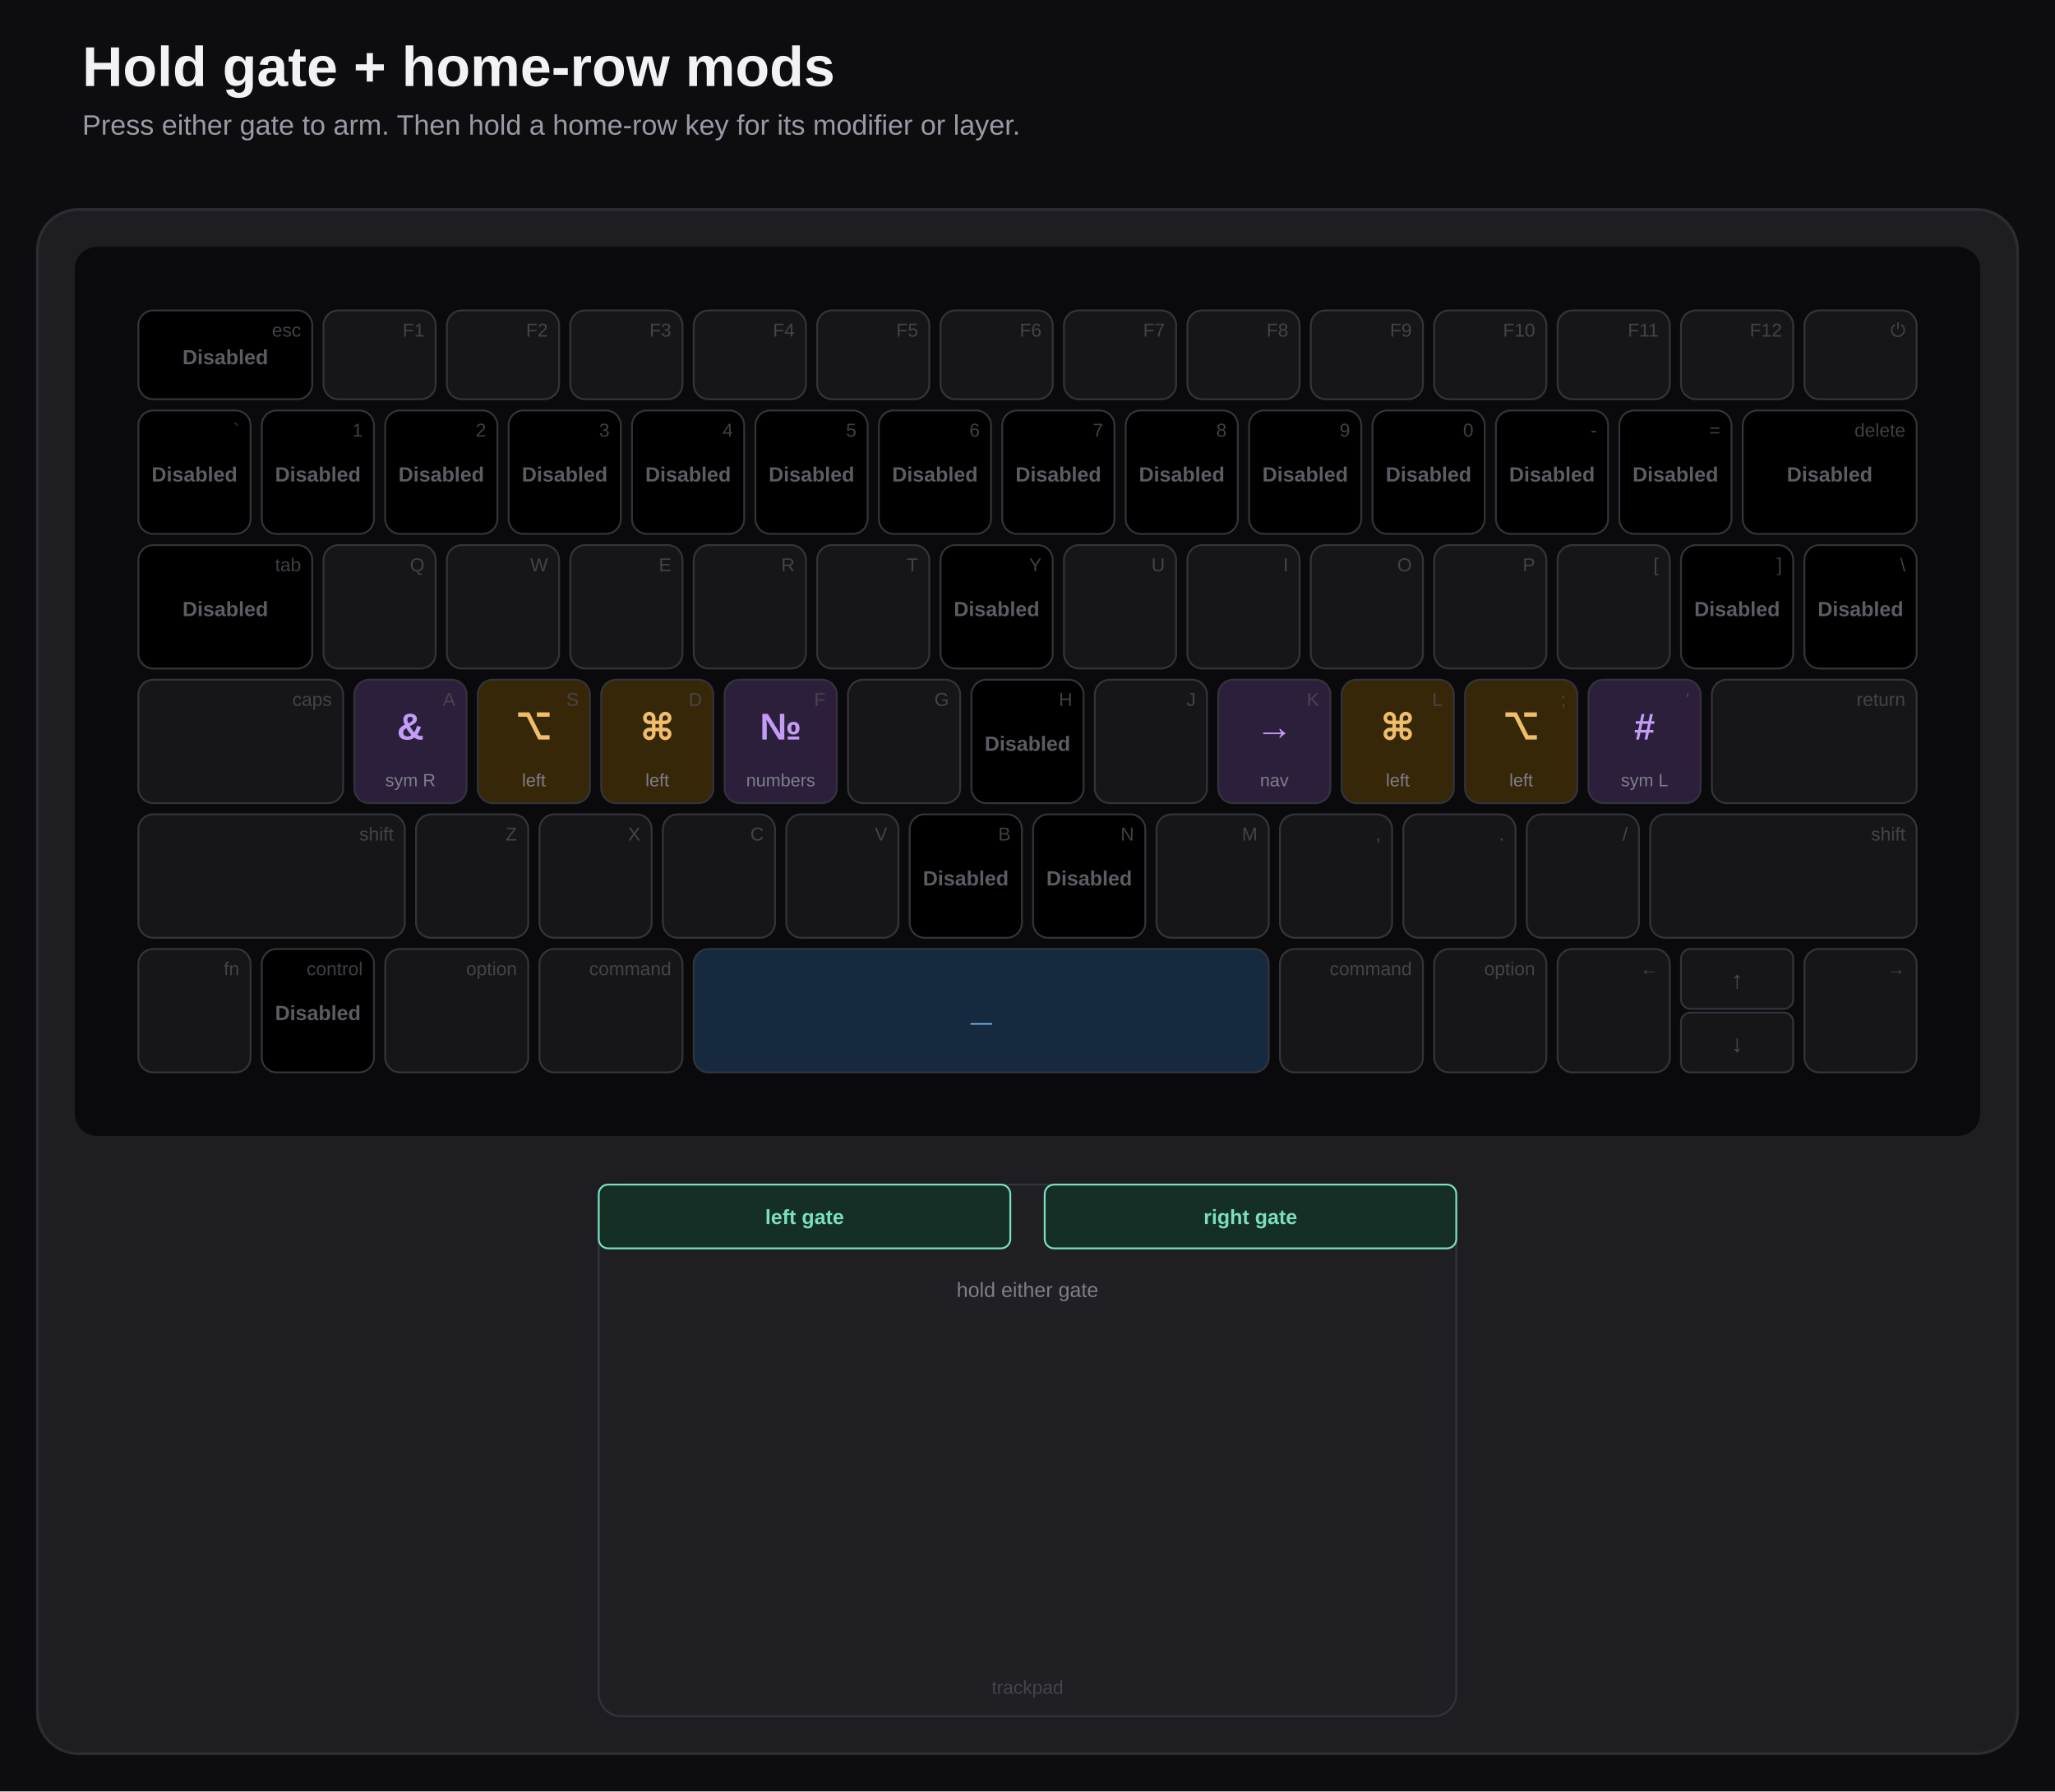
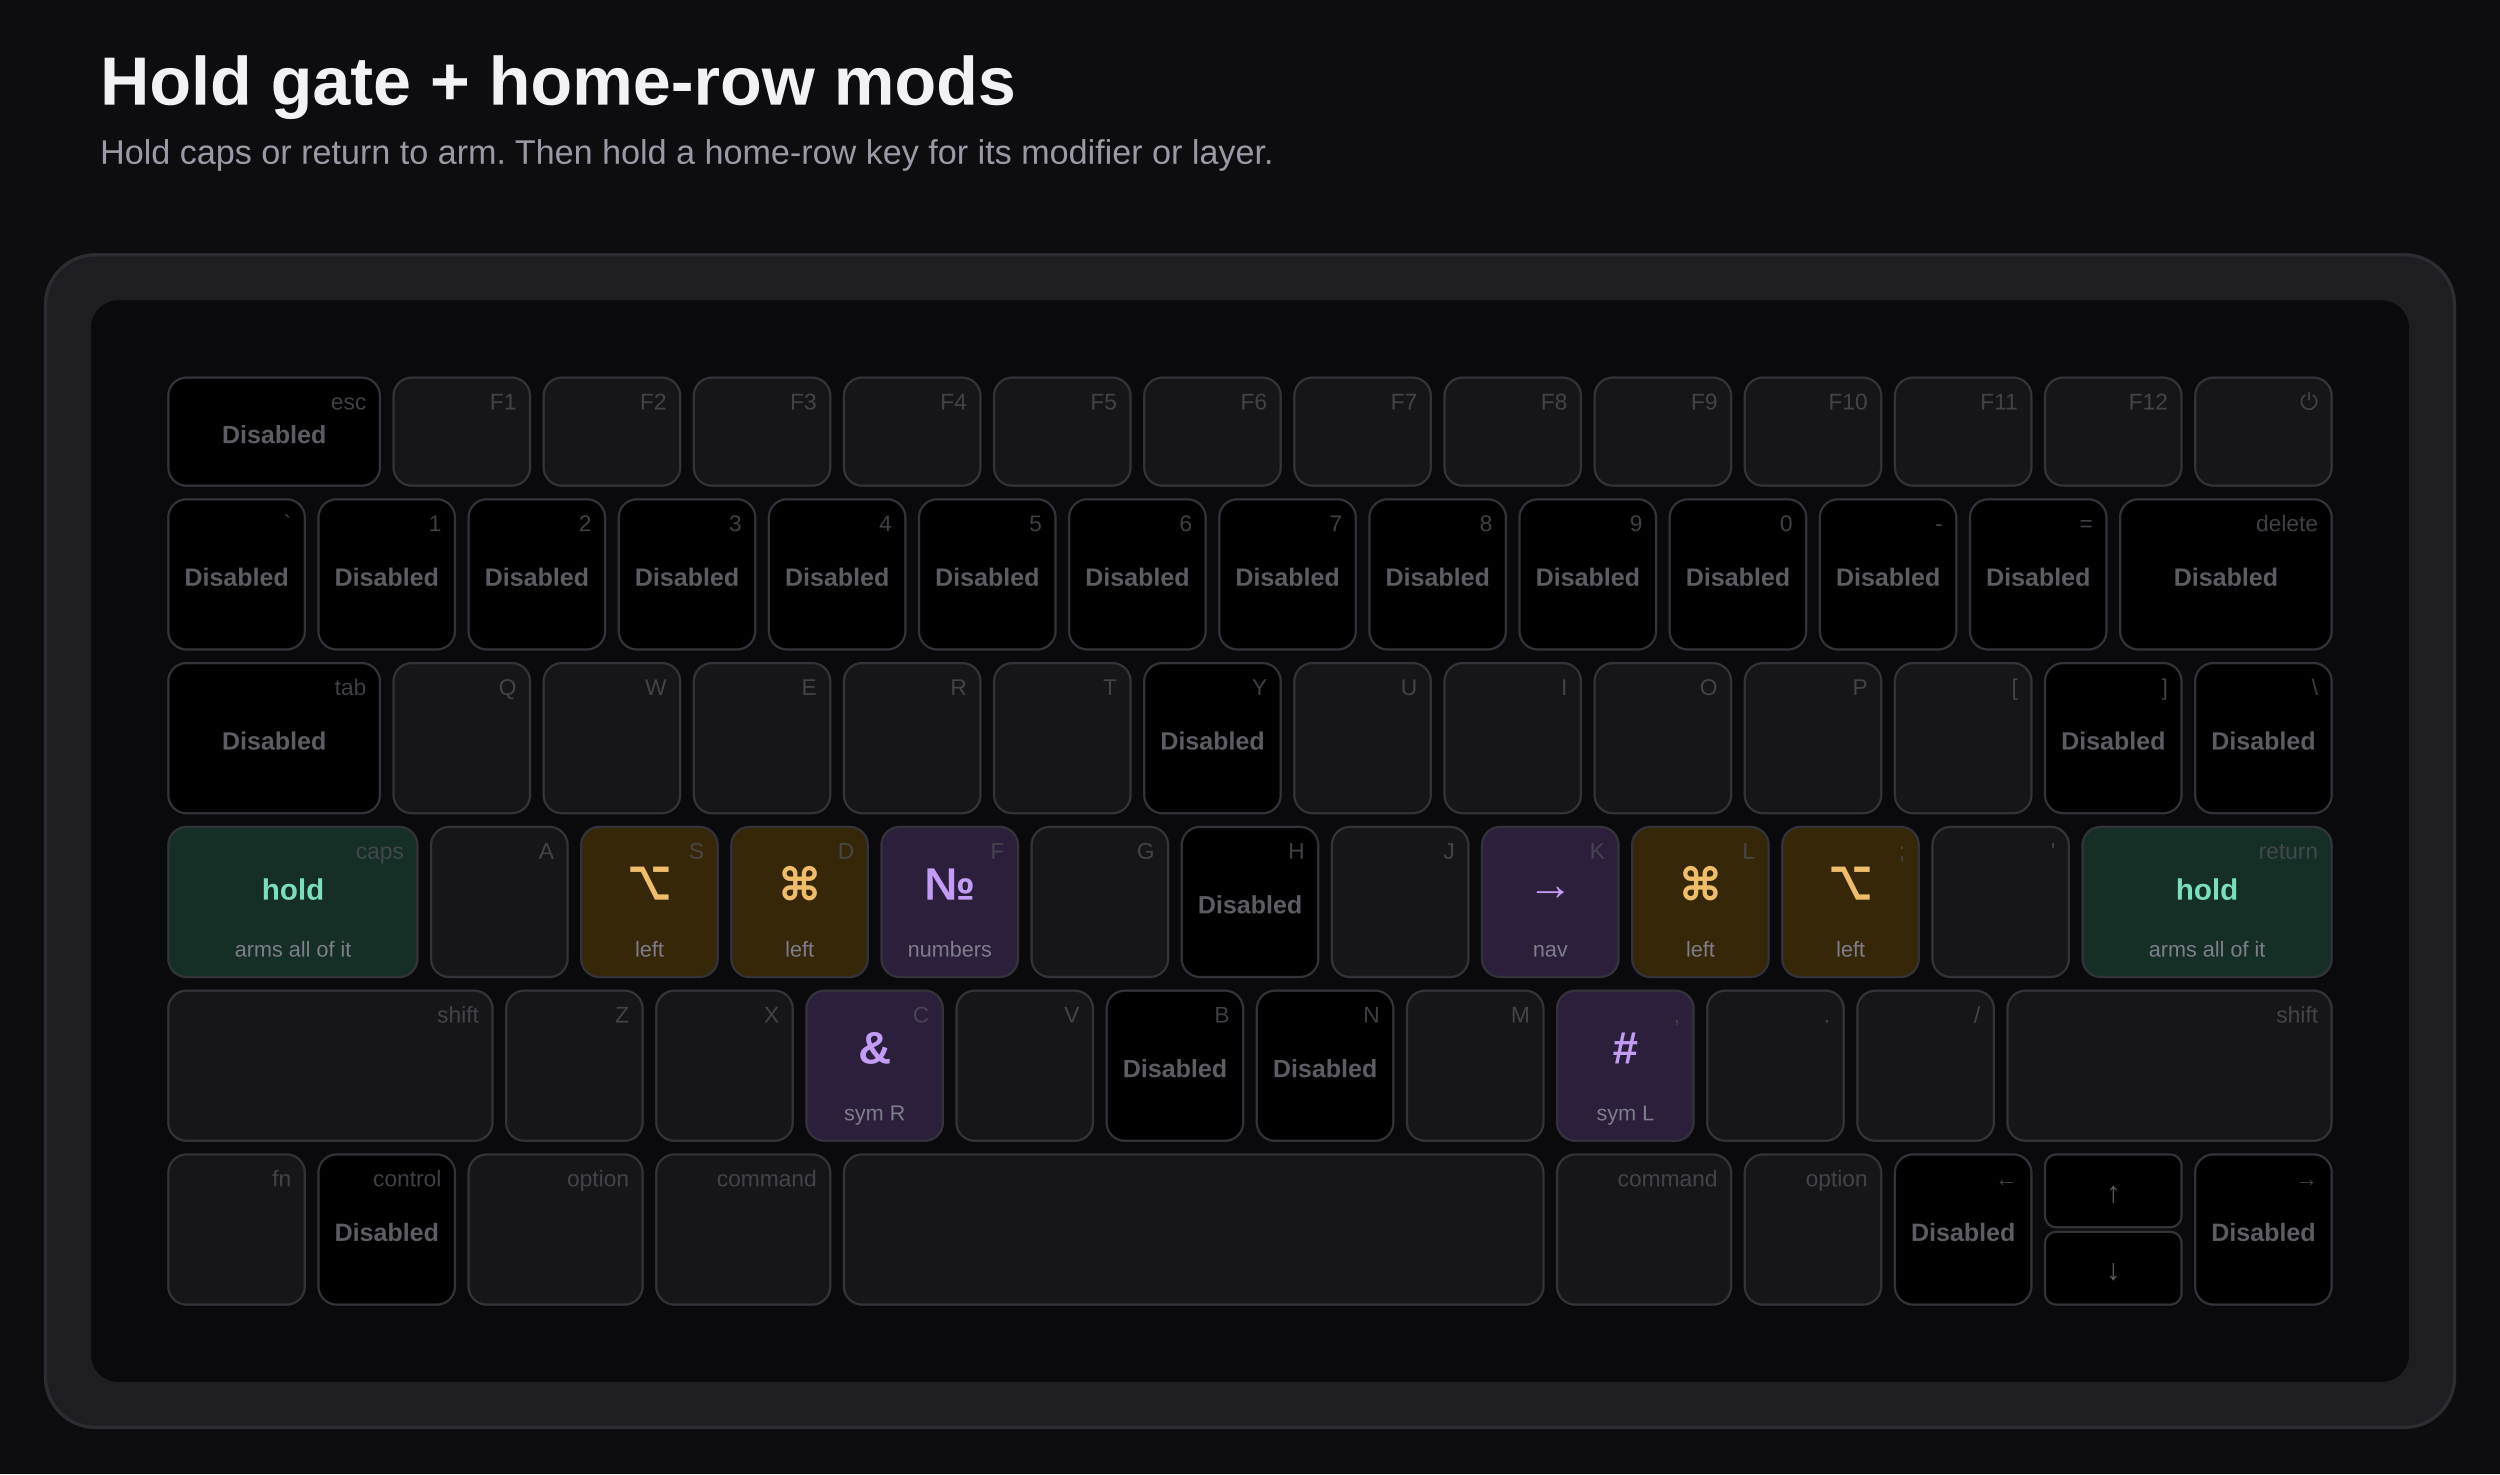
- <svg xmlns="http://www.w3.org/2000/svg" width="1099" height="958" viewBox="0 0 1099 958" role="img" aria-label="Hold gate + home-row mods layer of the splitmac">
-   <rect width="1099" height="958" fill="#0d0d10" />
+ <svg xmlns="http://www.w3.org/2000/svg" width="1099" height="648" viewBox="0 0 1099 648" role="img" aria-label="Hold gate + home-row mods layer of the splitmac">
+   <rect width="1099" height="648" fill="#0d0d10" />
  <text x="44.0" y="46.0" fill="#f2f2f5" font-size="30" font-weight="700" text-anchor="start" opacity="1.0" font-family="-apple-system, BlinkMacSystemFont, 'SF Pro Text', 'Helvetica Neue', Arial, sans-serif">Hold gate + home-row mods</text>
-   <text x="44.0" y="72.0" fill="#9a9aa6" font-size="15" font-weight="400" text-anchor="start" opacity="1.0" font-family="-apple-system, BlinkMacSystemFont, 'SF Pro Text', 'Helvetica Neue', Arial, sans-serif">Press either gate to arm. Then hold a home-row key for its modifier or layer.</text>
-   <rect x="20.0" y="112.0" width="1059.0" height="825.8" rx="22" fill="#1e1e22" stroke="#2c2c32" stroke-width="1.5" />
+   <text x="44.0" y="72.0" fill="#9a9aa6" font-size="15" font-weight="400" text-anchor="start" opacity="1.0" font-family="-apple-system, BlinkMacSystemFont, 'SF Pro Text', 'Helvetica Neue', Arial, sans-serif">Hold caps or return to arm. Then hold a home-row key for its modifier or layer.</text>
+   <rect x="20.0" y="112.0" width="1059.0" height="515.5" rx="22" fill="#1e1e22" stroke="#2c2c32" stroke-width="1.5" />
  <rect x="40.0" y="132.0" width="1019.0" height="475.5" rx="12" fill="#0a0a0c" />
-   <rect x="320.2" y="633.5" width="458.6" height="284.3" rx="12" fill="#1f1f24" stroke="#33333b" stroke-width="1" />
-   <rect x="320.2" y="633.5" width="220.1" height="34.1" rx="5" fill="#152e26" stroke="#79dfbc" stroke-width="1" />
-   <text x="430.3" y="654.6" fill="#79dfbc" font-size="11" font-weight="600" text-anchor="middle" opacity="1.0" font-family="-apple-system, BlinkMacSystemFont, 'SF Pro Text', 'Helvetica Neue', Arial, sans-serif">left gate</text>
-   <rect x="558.7" y="633.5" width="220.1" height="34.1" rx="5" fill="#152e26" stroke="#79dfbc" stroke-width="1" />
-   <text x="668.7" y="654.6" fill="#79dfbc" font-size="11" font-weight="600" text-anchor="middle" opacity="1.0" font-family="-apple-system, BlinkMacSystemFont, 'SF Pro Text', 'Helvetica Neue', Arial, sans-serif">right gate</text>
-   <text x="549.5" y="693.6" fill="#7e7e8a" font-size="11" font-weight="500" text-anchor="middle" opacity="1.0" font-family="-apple-system, BlinkMacSystemFont, 'SF Pro Text', 'Helvetica Neue', Arial, sans-serif">hold either gate</text>
-   <text x="549.5" y="905.8" fill="#4a4a53" font-size="10" font-weight="500" text-anchor="middle" opacity="0.85" font-family="-apple-system, BlinkMacSystemFont, 'SF Pro Text', 'Helvetica Neue', Arial, sans-serif">trackpad</text>
  <rect x="74.0" y="166.0" width="93.0" height="47.5" rx="8" fill="#000000" stroke="#33333b" stroke-width="1" />
  <text x="161.0" y="180.0" fill="#4a4a53" font-size="10" font-weight="500" text-anchor="end" opacity="0.85" font-family="-apple-system, BlinkMacSystemFont, 'SF Pro Text', 'Helvetica Neue', Arial, sans-serif">esc</text>
  <text x="120.5" y="194.8" fill="#5c5c64" font-size="11" font-weight="600" text-anchor="middle" opacity="1.0" font-family="-apple-system, BlinkMacSystemFont, 'SF Pro Text', 'Helvetica Neue', Arial, sans-serif">Disabled</text>
  <rect x="173.0" y="166.0" width="60.0" height="47.5" rx="8" fill="#161619" stroke="#33333b" stroke-width="1" />
  <text x="227.0" y="180.0" fill="#4a4a53" font-size="10" font-weight="500" text-anchor="end" opacity="0.85" font-family="-apple-system, BlinkMacSystemFont, 'SF Pro Text', 'Helvetica Neue', Arial, sans-serif">F1</text>
  <rect x="239.0" y="166.0" width="60.0" height="47.5" rx="8" fill="#161619" stroke="#33333b" stroke-width="1" />
  <text x="293.0" y="180.0" fill="#4a4a53" font-size="10" font-weight="500" text-anchor="end" opacity="0.85" font-family="-apple-system, BlinkMacSystemFont, 'SF Pro Text', 'Helvetica Neue', Arial, sans-serif">F2</text>
  <rect x="305.0" y="166.0" width="60.0" height="47.5" rx="8" fill="#161619" stroke="#33333b" stroke-width="1" />
  <text x="359.0" y="180.0" fill="#4a4a53" font-size="10" font-weight="500" text-anchor="end" opacity="0.85" font-family="-apple-system, BlinkMacSystemFont, 'SF Pro Text', 'Helvetica Neue', Arial, sans-serif">F3</text>
  <rect x="371.0" y="166.0" width="60.0" height="47.5" rx="8" fill="#161619" stroke="#33333b" stroke-width="1" />
  <text x="425.0" y="180.0" fill="#4a4a53" font-size="10" font-weight="500" text-anchor="end" opacity="0.85" font-family="-apple-system, BlinkMacSystemFont, 'SF Pro Text', 'Helvetica Neue', Arial, sans-serif">F4</text>
  <rect x="437.0" y="166.0" width="60.0" height="47.5" rx="8" fill="#161619" stroke="#33333b" stroke-width="1" />
  <text x="491.0" y="180.0" fill="#4a4a53" font-size="10" font-weight="500" text-anchor="end" opacity="0.85" font-family="-apple-system, BlinkMacSystemFont, 'SF Pro Text', 'Helvetica Neue', Arial, sans-serif">F5</text>
  <rect x="503.0" y="166.0" width="60.0" height="47.5" rx="8" fill="#161619" stroke="#33333b" stroke-width="1" />
  <text x="557.0" y="180.0" fill="#4a4a53" font-size="10" font-weight="500" text-anchor="end" opacity="0.85" font-family="-apple-system, BlinkMacSystemFont, 'SF Pro Text', 'Helvetica Neue', Arial, sans-serif">F6</text>
  <rect x="569.0" y="166.0" width="60.0" height="47.5" rx="8" fill="#161619" stroke="#33333b" stroke-width="1" />
  <text x="623.0" y="180.0" fill="#4a4a53" font-size="10" font-weight="500" text-anchor="end" opacity="0.85" font-family="-apple-system, BlinkMacSystemFont, 'SF Pro Text', 'Helvetica Neue', Arial, sans-serif">F7</text>
  <rect x="635.0" y="166.0" width="60.0" height="47.5" rx="8" fill="#161619" stroke="#33333b" stroke-width="1" />
  <text x="689.0" y="180.0" fill="#4a4a53" font-size="10" font-weight="500" text-anchor="end" opacity="0.85" font-family="-apple-system, BlinkMacSystemFont, 'SF Pro Text', 'Helvetica Neue', Arial, sans-serif">F8</text>
  <rect x="701.0" y="166.0" width="60.0" height="47.5" rx="8" fill="#161619" stroke="#33333b" stroke-width="1" />
  <text x="755.0" y="180.0" fill="#4a4a53" font-size="10" font-weight="500" text-anchor="end" opacity="0.85" font-family="-apple-system, BlinkMacSystemFont, 'SF Pro Text', 'Helvetica Neue', Arial, sans-serif">F9</text>
  <rect x="767.0" y="166.0" width="60.0" height="47.5" rx="8" fill="#161619" stroke="#33333b" stroke-width="1" />
  <text x="821.0" y="180.0" fill="#4a4a53" font-size="10" font-weight="500" text-anchor="end" opacity="0.85" font-family="-apple-system, BlinkMacSystemFont, 'SF Pro Text', 'Helvetica Neue', Arial, sans-serif">F10</text>
  <rect x="833.0" y="166.0" width="60.0" height="47.5" rx="8" fill="#161619" stroke="#33333b" stroke-width="1" />
  <text x="887.0" y="180.0" fill="#4a4a53" font-size="10" font-weight="500" text-anchor="end" opacity="0.85" font-family="-apple-system, BlinkMacSystemFont, 'SF Pro Text', 'Helvetica Neue', Arial, sans-serif">F11</text>
  <rect x="899.0" y="166.0" width="60.0" height="47.5" rx="8" fill="#161619" stroke="#33333b" stroke-width="1" />
  <text x="953.0" y="180.0" fill="#4a4a53" font-size="10" font-weight="500" text-anchor="end" opacity="0.85" font-family="-apple-system, BlinkMacSystemFont, 'SF Pro Text', 'Helvetica Neue', Arial, sans-serif">F12</text>
  <rect x="965.0" y="166.0" width="60.0" height="47.5" rx="8" fill="#161619" stroke="#33333b" stroke-width="1" />
  <text x="1019.0" y="180.0" fill="#4a4a53" font-size="10" font-weight="500" text-anchor="end" opacity="0.85" font-family="-apple-system, BlinkMacSystemFont, 'SF Pro Text', 'Helvetica Neue', Arial, sans-serif">⏻</text>
  <rect x="74.0" y="219.5" width="60.0" height="66.0" rx="8" fill="#000000" stroke="#33333b" stroke-width="1" />
  <text x="128.0" y="233.5" fill="#4a4a53" font-size="10" font-weight="500" text-anchor="end" opacity="0.85" font-family="-apple-system, BlinkMacSystemFont, 'SF Pro Text', 'Helvetica Neue', Arial, sans-serif">`</text>
  <text x="104.0" y="257.5" fill="#5c5c64" font-size="11" font-weight="600" text-anchor="middle" opacity="1.0" font-family="-apple-system, BlinkMacSystemFont, 'SF Pro Text', 'Helvetica Neue', Arial, sans-serif">Disabled</text>
  <rect x="140.0" y="219.5" width="60.0" height="66.0" rx="8" fill="#000000" stroke="#33333b" stroke-width="1" />
  <text x="194.0" y="233.5" fill="#4a4a53" font-size="10" font-weight="500" text-anchor="end" opacity="0.85" font-family="-apple-system, BlinkMacSystemFont, 'SF Pro Text', 'Helvetica Neue', Arial, sans-serif">1</text>
  <text x="170.0" y="257.5" fill="#5c5c64" font-size="11" font-weight="600" text-anchor="middle" opacity="1.0" font-family="-apple-system, BlinkMacSystemFont, 'SF Pro Text', 'Helvetica Neue', Arial, sans-serif">Disabled</text>
  <rect x="206.0" y="219.5" width="60.0" height="66.0" rx="8" fill="#000000" stroke="#33333b" stroke-width="1" />
  <text x="260.0" y="233.5" fill="#4a4a53" font-size="10" font-weight="500" text-anchor="end" opacity="0.85" font-family="-apple-system, BlinkMacSystemFont, 'SF Pro Text', 'Helvetica Neue', Arial, sans-serif">2</text>
  <text x="236.0" y="257.5" fill="#5c5c64" font-size="11" font-weight="600" text-anchor="middle" opacity="1.0" font-family="-apple-system, BlinkMacSystemFont, 'SF Pro Text', 'Helvetica Neue', Arial, sans-serif">Disabled</text>
  <rect x="272.0" y="219.5" width="60.0" height="66.0" rx="8" fill="#000000" stroke="#33333b" stroke-width="1" />
  <text x="326.0" y="233.5" fill="#4a4a53" font-size="10" font-weight="500" text-anchor="end" opacity="0.85" font-family="-apple-system, BlinkMacSystemFont, 'SF Pro Text', 'Helvetica Neue', Arial, sans-serif">3</text>
  <text x="302.0" y="257.5" fill="#5c5c64" font-size="11" font-weight="600" text-anchor="middle" opacity="1.0" font-family="-apple-system, BlinkMacSystemFont, 'SF Pro Text', 'Helvetica Neue', Arial, sans-serif">Disabled</text>
  <rect x="338.0" y="219.5" width="60.0" height="66.0" rx="8" fill="#000000" stroke="#33333b" stroke-width="1" />
  <text x="392.0" y="233.5" fill="#4a4a53" font-size="10" font-weight="500" text-anchor="end" opacity="0.85" font-family="-apple-system, BlinkMacSystemFont, 'SF Pro Text', 'Helvetica Neue', Arial, sans-serif">4</text>
  <text x="368.0" y="257.5" fill="#5c5c64" font-size="11" font-weight="600" text-anchor="middle" opacity="1.0" font-family="-apple-system, BlinkMacSystemFont, 'SF Pro Text', 'Helvetica Neue', Arial, sans-serif">Disabled</text>
  <rect x="404.0" y="219.5" width="60.0" height="66.0" rx="8" fill="#000000" stroke="#33333b" stroke-width="1" />
  <text x="458.0" y="233.5" fill="#4a4a53" font-size="10" font-weight="500" text-anchor="end" opacity="0.85" font-family="-apple-system, BlinkMacSystemFont, 'SF Pro Text', 'Helvetica Neue', Arial, sans-serif">5</text>
  <text x="434.0" y="257.5" fill="#5c5c64" font-size="11" font-weight="600" text-anchor="middle" opacity="1.0" font-family="-apple-system, BlinkMacSystemFont, 'SF Pro Text', 'Helvetica Neue', Arial, sans-serif">Disabled</text>
  <rect x="470.0" y="219.5" width="60.0" height="66.0" rx="8" fill="#000000" stroke="#33333b" stroke-width="1" />
  <text x="524.0" y="233.5" fill="#4a4a53" font-size="10" font-weight="500" text-anchor="end" opacity="0.85" font-family="-apple-system, BlinkMacSystemFont, 'SF Pro Text', 'Helvetica Neue', Arial, sans-serif">6</text>
  <text x="500.0" y="257.5" fill="#5c5c64" font-size="11" font-weight="600" text-anchor="middle" opacity="1.0" font-family="-apple-system, BlinkMacSystemFont, 'SF Pro Text', 'Helvetica Neue', Arial, sans-serif">Disabled</text>
  <rect x="536.0" y="219.5" width="60.0" height="66.0" rx="8" fill="#000000" stroke="#33333b" stroke-width="1" />
  <text x="590.0" y="233.5" fill="#4a4a53" font-size="10" font-weight="500" text-anchor="end" opacity="0.85" font-family="-apple-system, BlinkMacSystemFont, 'SF Pro Text', 'Helvetica Neue', Arial, sans-serif">7</text>
  <text x="566.0" y="257.5" fill="#5c5c64" font-size="11" font-weight="600" text-anchor="middle" opacity="1.0" font-family="-apple-system, BlinkMacSystemFont, 'SF Pro Text', 'Helvetica Neue', Arial, sans-serif">Disabled</text>
  <rect x="602.0" y="219.5" width="60.0" height="66.0" rx="8" fill="#000000" stroke="#33333b" stroke-width="1" />
  <text x="656.0" y="233.5" fill="#4a4a53" font-size="10" font-weight="500" text-anchor="end" opacity="0.85" font-family="-apple-system, BlinkMacSystemFont, 'SF Pro Text', 'Helvetica Neue', Arial, sans-serif">8</text>
  <text x="632.0" y="257.5" fill="#5c5c64" font-size="11" font-weight="600" text-anchor="middle" opacity="1.0" font-family="-apple-system, BlinkMacSystemFont, 'SF Pro Text', 'Helvetica Neue', Arial, sans-serif">Disabled</text>
  <rect x="668.0" y="219.5" width="60.0" height="66.0" rx="8" fill="#000000" stroke="#33333b" stroke-width="1" />
  <text x="722.0" y="233.5" fill="#4a4a53" font-size="10" font-weight="500" text-anchor="end" opacity="0.85" font-family="-apple-system, BlinkMacSystemFont, 'SF Pro Text', 'Helvetica Neue', Arial, sans-serif">9</text>
  <text x="698.0" y="257.5" fill="#5c5c64" font-size="11" font-weight="600" text-anchor="middle" opacity="1.0" font-family="-apple-system, BlinkMacSystemFont, 'SF Pro Text', 'Helvetica Neue', Arial, sans-serif">Disabled</text>
  <rect x="734.0" y="219.5" width="60.0" height="66.0" rx="8" fill="#000000" stroke="#33333b" stroke-width="1" />
  <text x="788.0" y="233.5" fill="#4a4a53" font-size="10" font-weight="500" text-anchor="end" opacity="0.85" font-family="-apple-system, BlinkMacSystemFont, 'SF Pro Text', 'Helvetica Neue', Arial, sans-serif">0</text>
  <text x="764.0" y="257.5" fill="#5c5c64" font-size="11" font-weight="600" text-anchor="middle" opacity="1.0" font-family="-apple-system, BlinkMacSystemFont, 'SF Pro Text', 'Helvetica Neue', Arial, sans-serif">Disabled</text>
  <rect x="800.0" y="219.5" width="60.0" height="66.0" rx="8" fill="#000000" stroke="#33333b" stroke-width="1" />
  <text x="854.0" y="233.5" fill="#4a4a53" font-size="10" font-weight="500" text-anchor="end" opacity="0.85" font-family="-apple-system, BlinkMacSystemFont, 'SF Pro Text', 'Helvetica Neue', Arial, sans-serif">-</text>
  <text x="830.0" y="257.5" fill="#5c5c64" font-size="11" font-weight="600" text-anchor="middle" opacity="1.0" font-family="-apple-system, BlinkMacSystemFont, 'SF Pro Text', 'Helvetica Neue', Arial, sans-serif">Disabled</text>
  <rect x="866.0" y="219.5" width="60.0" height="66.0" rx="8" fill="#000000" stroke="#33333b" stroke-width="1" />
  <text x="920.0" y="233.5" fill="#4a4a53" font-size="10" font-weight="500" text-anchor="end" opacity="0.85" font-family="-apple-system, BlinkMacSystemFont, 'SF Pro Text', 'Helvetica Neue', Arial, sans-serif">=</text>
  <text x="896.0" y="257.5" fill="#5c5c64" font-size="11" font-weight="600" text-anchor="middle" opacity="1.0" font-family="-apple-system, BlinkMacSystemFont, 'SF Pro Text', 'Helvetica Neue', Arial, sans-serif">Disabled</text>
  <rect x="932.0" y="219.5" width="93.0" height="66.0" rx="8" fill="#000000" stroke="#33333b" stroke-width="1" />
  <text x="1019.0" y="233.5" fill="#4a4a53" font-size="10" font-weight="500" text-anchor="end" opacity="0.85" font-family="-apple-system, BlinkMacSystemFont, 'SF Pro Text', 'Helvetica Neue', Arial, sans-serif">delete</text>
  <text x="978.5" y="257.5" fill="#5c5c64" font-size="11" font-weight="600" text-anchor="middle" opacity="1.0" font-family="-apple-system, BlinkMacSystemFont, 'SF Pro Text', 'Helvetica Neue', Arial, sans-serif">Disabled</text>
  <rect x="74.0" y="291.5" width="93.0" height="66.0" rx="8" fill="#000000" stroke="#33333b" stroke-width="1" />
  <text x="161.0" y="305.5" fill="#4a4a53" font-size="10" font-weight="500" text-anchor="end" opacity="0.85" font-family="-apple-system, BlinkMacSystemFont, 'SF Pro Text', 'Helvetica Neue', Arial, sans-serif">tab</text>
  <text x="120.5" y="329.5" fill="#5c5c64" font-size="11" font-weight="600" text-anchor="middle" opacity="1.0" font-family="-apple-system, BlinkMacSystemFont, 'SF Pro Text', 'Helvetica Neue', Arial, sans-serif">Disabled</text>
  <rect x="173.0" y="291.5" width="60.0" height="66.0" rx="8" fill="#161619" stroke="#33333b" stroke-width="1" />
  <text x="227.0" y="305.5" fill="#4a4a53" font-size="10" font-weight="500" text-anchor="end" opacity="0.85" font-family="-apple-system, BlinkMacSystemFont, 'SF Pro Text', 'Helvetica Neue', Arial, sans-serif">Q</text>
  <rect x="239.0" y="291.5" width="60.0" height="66.0" rx="8" fill="#161619" stroke="#33333b" stroke-width="1" />
  <text x="293.0" y="305.5" fill="#4a4a53" font-size="10" font-weight="500" text-anchor="end" opacity="0.85" font-family="-apple-system, BlinkMacSystemFont, 'SF Pro Text', 'Helvetica Neue', Arial, sans-serif">W</text>
  <rect x="305.0" y="291.5" width="60.0" height="66.0" rx="8" fill="#161619" stroke="#33333b" stroke-width="1" />
  <text x="359.0" y="305.5" fill="#4a4a53" font-size="10" font-weight="500" text-anchor="end" opacity="0.85" font-family="-apple-system, BlinkMacSystemFont, 'SF Pro Text', 'Helvetica Neue', Arial, sans-serif">E</text>
  <rect x="371.0" y="291.5" width="60.0" height="66.0" rx="8" fill="#161619" stroke="#33333b" stroke-width="1" />
  <text x="425.0" y="305.5" fill="#4a4a53" font-size="10" font-weight="500" text-anchor="end" opacity="0.85" font-family="-apple-system, BlinkMacSystemFont, 'SF Pro Text', 'Helvetica Neue', Arial, sans-serif">R</text>
  <rect x="437.0" y="291.5" width="60.0" height="66.0" rx="8" fill="#161619" stroke="#33333b" stroke-width="1" />
  <text x="491.0" y="305.5" fill="#4a4a53" font-size="10" font-weight="500" text-anchor="end" opacity="0.85" font-family="-apple-system, BlinkMacSystemFont, 'SF Pro Text', 'Helvetica Neue', Arial, sans-serif">T</text>
  <rect x="503.0" y="291.5" width="60.0" height="66.0" rx="8" fill="#000000" stroke="#33333b" stroke-width="1" />
  <text x="557.0" y="305.5" fill="#4a4a53" font-size="10" font-weight="500" text-anchor="end" opacity="0.85" font-family="-apple-system, BlinkMacSystemFont, 'SF Pro Text', 'Helvetica Neue', Arial, sans-serif">Y</text>
  <text x="533.0" y="329.5" fill="#5c5c64" font-size="11" font-weight="600" text-anchor="middle" opacity="1.0" font-family="-apple-system, BlinkMacSystemFont, 'SF Pro Text', 'Helvetica Neue', Arial, sans-serif">Disabled</text>
  <rect x="569.0" y="291.5" width="60.0" height="66.0" rx="8" fill="#161619" stroke="#33333b" stroke-width="1" />
  <text x="623.0" y="305.5" fill="#4a4a53" font-size="10" font-weight="500" text-anchor="end" opacity="0.85" font-family="-apple-system, BlinkMacSystemFont, 'SF Pro Text', 'Helvetica Neue', Arial, sans-serif">U</text>
  <rect x="635.0" y="291.5" width="60.0" height="66.0" rx="8" fill="#161619" stroke="#33333b" stroke-width="1" />
  <text x="689.0" y="305.5" fill="#4a4a53" font-size="10" font-weight="500" text-anchor="end" opacity="0.85" font-family="-apple-system, BlinkMacSystemFont, 'SF Pro Text', 'Helvetica Neue', Arial, sans-serif">I</text>
  <rect x="701.0" y="291.5" width="60.0" height="66.0" rx="8" fill="#161619" stroke="#33333b" stroke-width="1" />
  <text x="755.0" y="305.5" fill="#4a4a53" font-size="10" font-weight="500" text-anchor="end" opacity="0.85" font-family="-apple-system, BlinkMacSystemFont, 'SF Pro Text', 'Helvetica Neue', Arial, sans-serif">O</text>
  <rect x="767.0" y="291.5" width="60.0" height="66.0" rx="8" fill="#161619" stroke="#33333b" stroke-width="1" />
  <text x="821.0" y="305.5" fill="#4a4a53" font-size="10" font-weight="500" text-anchor="end" opacity="0.85" font-family="-apple-system, BlinkMacSystemFont, 'SF Pro Text', 'Helvetica Neue', Arial, sans-serif">P</text>
  <rect x="833.0" y="291.5" width="60.0" height="66.0" rx="8" fill="#161619" stroke="#33333b" stroke-width="1" />
  <text x="887.0" y="305.5" fill="#4a4a53" font-size="10" font-weight="500" text-anchor="end" opacity="0.85" font-family="-apple-system, BlinkMacSystemFont, 'SF Pro Text', 'Helvetica Neue', Arial, sans-serif">[</text>
  <rect x="899.0" y="291.5" width="60.0" height="66.0" rx="8" fill="#000000" stroke="#33333b" stroke-width="1" />
  <text x="953.0" y="305.5" fill="#4a4a53" font-size="10" font-weight="500" text-anchor="end" opacity="0.85" font-family="-apple-system, BlinkMacSystemFont, 'SF Pro Text', 'Helvetica Neue', Arial, sans-serif">]</text>
  <text x="929.0" y="329.5" fill="#5c5c64" font-size="11" font-weight="600" text-anchor="middle" opacity="1.0" font-family="-apple-system, BlinkMacSystemFont, 'SF Pro Text', 'Helvetica Neue', Arial, sans-serif">Disabled</text>
  <rect x="965.0" y="291.5" width="60.0" height="66.0" rx="8" fill="#000000" stroke="#33333b" stroke-width="1" />
  <text x="1019.0" y="305.5" fill="#4a4a53" font-size="10" font-weight="500" text-anchor="end" opacity="0.85" font-family="-apple-system, BlinkMacSystemFont, 'SF Pro Text', 'Helvetica Neue', Arial, sans-serif">\</text>
  <text x="995.0" y="329.5" fill="#5c5c64" font-size="11" font-weight="600" text-anchor="middle" opacity="1.0" font-family="-apple-system, BlinkMacSystemFont, 'SF Pro Text', 'Helvetica Neue', Arial, sans-serif">Disabled</text>
-   <rect x="74.0" y="363.5" width="109.5" height="66.0" rx="8" fill="#161619" stroke="#33333b" stroke-width="1" />
+   <rect x="74.0" y="363.5" width="109.5" height="66.0" rx="8" fill="#152e26" stroke="#33333b" stroke-width="1" />
  <text x="177.5" y="377.5" fill="#4a4a53" font-size="10" font-weight="500" text-anchor="end" opacity="0.85" font-family="-apple-system, BlinkMacSystemFont, 'SF Pro Text', 'Helvetica Neue', Arial, sans-serif">caps</text>
-   <rect x="189.5" y="363.5" width="60.0" height="66.0" rx="8" fill="#2c1f3c" stroke="#33333b" stroke-width="1" />
+   <text x="128.8" y="395.5" fill="#79dfbc" font-size="13" font-weight="600" text-anchor="middle" opacity="1.0" font-family="-apple-system, BlinkMacSystemFont, 'SF Pro Text', 'Helvetica Neue', Arial, sans-serif">hold</text>
+   <text x="128.8" y="420.5" fill="#7e7e8a" font-size="9.5" font-weight="500" text-anchor="middle" opacity="1.0" font-family="-apple-system, BlinkMacSystemFont, 'SF Pro Text', 'Helvetica Neue', Arial, sans-serif">arms all of it</text>
+   <rect x="189.5" y="363.5" width="60.0" height="66.0" rx="8" fill="#161619" stroke="#33333b" stroke-width="1" />
  <text x="243.5" y="377.5" fill="#4a4a53" font-size="10" font-weight="500" text-anchor="end" opacity="0.85" font-family="-apple-system, BlinkMacSystemFont, 'SF Pro Text', 'Helvetica Neue', Arial, sans-serif">A</text>
-   <text x="219.5" y="395.5" fill="#c39cf5" font-size="20" font-weight="700" text-anchor="middle" opacity="1.0" font-family="-apple-system, BlinkMacSystemFont, 'SF Pro Text', 'Helvetica Neue', Arial, sans-serif">&amp;</text>
-   <text x="219.5" y="420.5" fill="#7e7e8a" font-size="9.5" font-weight="500" text-anchor="middle" opacity="1.0" font-family="-apple-system, BlinkMacSystemFont, 'SF Pro Text', 'Helvetica Neue', Arial, sans-serif">sym R</text>
  <rect x="255.5" y="363.5" width="60.0" height="66.0" rx="8" fill="#372709" stroke="#33333b" stroke-width="1" />
  <text x="309.5" y="377.5" fill="#4a4a53" font-size="10" font-weight="500" text-anchor="end" opacity="0.85" font-family="-apple-system, BlinkMacSystemFont, 'SF Pro Text', 'Helvetica Neue', Arial, sans-serif">S</text>
  <text x="285.5" y="395.5" fill="#f0be6b" font-size="20" font-weight="700" text-anchor="middle" opacity="1.0" font-family="-apple-system, BlinkMacSystemFont, 'SF Pro Text', 'Helvetica Neue', Arial, sans-serif">⌥</text>
  <text x="285.5" y="420.5" fill="#7e7e8a" font-size="9.5" font-weight="500" text-anchor="middle" opacity="1.0" font-family="-apple-system, BlinkMacSystemFont, 'SF Pro Text', 'Helvetica Neue', Arial, sans-serif">left</text>
  <rect x="321.5" y="363.5" width="60.0" height="66.0" rx="8" fill="#372709" stroke="#33333b" stroke-width="1" />
  <text x="375.5" y="377.5" fill="#4a4a53" font-size="10" font-weight="500" text-anchor="end" opacity="0.85" font-family="-apple-system, BlinkMacSystemFont, 'SF Pro Text', 'Helvetica Neue', Arial, sans-serif">D</text>
  <text x="351.5" y="395.5" fill="#f0be6b" font-size="20" font-weight="700" text-anchor="middle" opacity="1.0" font-family="-apple-system, BlinkMacSystemFont, 'SF Pro Text', 'Helvetica Neue', Arial, sans-serif">⌘</text>
  <text x="351.5" y="420.5" fill="#7e7e8a" font-size="9.5" font-weight="500" text-anchor="middle" opacity="1.0" font-family="-apple-system, BlinkMacSystemFont, 'SF Pro Text', 'Helvetica Neue', Arial, sans-serif">left</text>
  <rect x="387.5" y="363.5" width="60.0" height="66.0" rx="8" fill="#2c1f3c" stroke="#33333b" stroke-width="1" />
  <text x="441.5" y="377.5" fill="#4a4a53" font-size="10" font-weight="500" text-anchor="end" opacity="0.85" font-family="-apple-system, BlinkMacSystemFont, 'SF Pro Text', 'Helvetica Neue', Arial, sans-serif">F</text>
  <text x="417.5" y="395.5" fill="#c39cf5" font-size="20" font-weight="700" text-anchor="middle" opacity="1.0" font-family="-apple-system, BlinkMacSystemFont, 'SF Pro Text', 'Helvetica Neue', Arial, sans-serif">№</text>
  <text x="417.5" y="420.5" fill="#7e7e8a" font-size="9.5" font-weight="500" text-anchor="middle" opacity="1.0" font-family="-apple-system, BlinkMacSystemFont, 'SF Pro Text', 'Helvetica Neue', Arial, sans-serif">numbers</text>
  <rect x="453.5" y="363.5" width="60.0" height="66.0" rx="8" fill="#161619" stroke="#33333b" stroke-width="1" />
  <text x="507.5" y="377.5" fill="#4a4a53" font-size="10" font-weight="500" text-anchor="end" opacity="0.85" font-family="-apple-system, BlinkMacSystemFont, 'SF Pro Text', 'Helvetica Neue', Arial, sans-serif">G</text>
  <rect x="519.5" y="363.5" width="60.0" height="66.0" rx="8" fill="#000000" stroke="#33333b" stroke-width="1" />
  <text x="573.5" y="377.5" fill="#4a4a53" font-size="10" font-weight="500" text-anchor="end" opacity="0.85" font-family="-apple-system, BlinkMacSystemFont, 'SF Pro Text', 'Helvetica Neue', Arial, sans-serif">H</text>
  <text x="549.5" y="401.5" fill="#5c5c64" font-size="11" font-weight="600" text-anchor="middle" opacity="1.0" font-family="-apple-system, BlinkMacSystemFont, 'SF Pro Text', 'Helvetica Neue', Arial, sans-serif">Disabled</text>
  <rect x="585.5" y="363.5" width="60.0" height="66.0" rx="8" fill="#161619" stroke="#33333b" stroke-width="1" />
  <text x="639.5" y="377.5" fill="#4a4a53" font-size="10" font-weight="500" text-anchor="end" opacity="0.85" font-family="-apple-system, BlinkMacSystemFont, 'SF Pro Text', 'Helvetica Neue', Arial, sans-serif">J</text>
  <rect x="651.5" y="363.5" width="60.0" height="66.0" rx="8" fill="#2c1f3c" stroke="#33333b" stroke-width="1" />
  <text x="705.5" y="377.5" fill="#4a4a53" font-size="10" font-weight="500" text-anchor="end" opacity="0.85" font-family="-apple-system, BlinkMacSystemFont, 'SF Pro Text', 'Helvetica Neue', Arial, sans-serif">K</text>
  <text x="681.5" y="395.5" fill="#c39cf5" font-size="20" font-weight="700" text-anchor="middle" opacity="1.0" font-family="-apple-system, BlinkMacSystemFont, 'SF Pro Text', 'Helvetica Neue', Arial, sans-serif">→</text>
  <text x="681.5" y="420.5" fill="#7e7e8a" font-size="9.5" font-weight="500" text-anchor="middle" opacity="1.0" font-family="-apple-system, BlinkMacSystemFont, 'SF Pro Text', 'Helvetica Neue', Arial, sans-serif">nav</text>
  <rect x="717.5" y="363.5" width="60.0" height="66.0" rx="8" fill="#372709" stroke="#33333b" stroke-width="1" />
  <text x="771.5" y="377.5" fill="#4a4a53" font-size="10" font-weight="500" text-anchor="end" opacity="0.85" font-family="-apple-system, BlinkMacSystemFont, 'SF Pro Text', 'Helvetica Neue', Arial, sans-serif">L</text>
  <text x="747.5" y="395.5" fill="#f0be6b" font-size="20" font-weight="700" text-anchor="middle" opacity="1.0" font-family="-apple-system, BlinkMacSystemFont, 'SF Pro Text', 'Helvetica Neue', Arial, sans-serif">⌘</text>
  <text x="747.5" y="420.5" fill="#7e7e8a" font-size="9.5" font-weight="500" text-anchor="middle" opacity="1.0" font-family="-apple-system, BlinkMacSystemFont, 'SF Pro Text', 'Helvetica Neue', Arial, sans-serif">left</text>
  <rect x="783.5" y="363.5" width="60.0" height="66.0" rx="8" fill="#372709" stroke="#33333b" stroke-width="1" />
  <text x="837.5" y="377.5" fill="#4a4a53" font-size="10" font-weight="500" text-anchor="end" opacity="0.85" font-family="-apple-system, BlinkMacSystemFont, 'SF Pro Text', 'Helvetica Neue', Arial, sans-serif">;</text>
  <text x="813.5" y="395.5" fill="#f0be6b" font-size="20" font-weight="700" text-anchor="middle" opacity="1.0" font-family="-apple-system, BlinkMacSystemFont, 'SF Pro Text', 'Helvetica Neue', Arial, sans-serif">⌥</text>
  <text x="813.5" y="420.5" fill="#7e7e8a" font-size="9.5" font-weight="500" text-anchor="middle" opacity="1.0" font-family="-apple-system, BlinkMacSystemFont, 'SF Pro Text', 'Helvetica Neue', Arial, sans-serif">left</text>
-   <rect x="849.5" y="363.5" width="60.0" height="66.0" rx="8" fill="#2c1f3c" stroke="#33333b" stroke-width="1" />
+   <rect x="849.5" y="363.5" width="60.0" height="66.0" rx="8" fill="#161619" stroke="#33333b" stroke-width="1" />
  <text x="903.5" y="377.5" fill="#4a4a53" font-size="10" font-weight="500" text-anchor="end" opacity="0.85" font-family="-apple-system, BlinkMacSystemFont, 'SF Pro Text', 'Helvetica Neue', Arial, sans-serif">'</text>
-   <text x="879.5" y="395.5" fill="#c39cf5" font-size="20" font-weight="700" text-anchor="middle" opacity="1.0" font-family="-apple-system, BlinkMacSystemFont, 'SF Pro Text', 'Helvetica Neue', Arial, sans-serif">#</text>
-   <text x="879.5" y="420.5" fill="#7e7e8a" font-size="9.5" font-weight="500" text-anchor="middle" opacity="1.0" font-family="-apple-system, BlinkMacSystemFont, 'SF Pro Text', 'Helvetica Neue', Arial, sans-serif">sym L</text>
-   <rect x="915.5" y="363.5" width="109.5" height="66.0" rx="8" fill="#161619" stroke="#33333b" stroke-width="1" />
+   <rect x="915.5" y="363.5" width="109.5" height="66.0" rx="8" fill="#152e26" stroke="#33333b" stroke-width="1" />
  <text x="1019.0" y="377.5" fill="#4a4a53" font-size="10" font-weight="500" text-anchor="end" opacity="0.85" font-family="-apple-system, BlinkMacSystemFont, 'SF Pro Text', 'Helvetica Neue', Arial, sans-serif">return</text>
+   <text x="970.2" y="395.5" fill="#79dfbc" font-size="13" font-weight="600" text-anchor="middle" opacity="1.0" font-family="-apple-system, BlinkMacSystemFont, 'SF Pro Text', 'Helvetica Neue', Arial, sans-serif">hold</text>
+   <text x="970.2" y="420.5" fill="#7e7e8a" font-size="9.5" font-weight="500" text-anchor="middle" opacity="1.0" font-family="-apple-system, BlinkMacSystemFont, 'SF Pro Text', 'Helvetica Neue', Arial, sans-serif">arms all of it</text>
  <rect x="74.0" y="435.5" width="142.5" height="66.0" rx="8" fill="#161619" stroke="#33333b" stroke-width="1" />
  <text x="210.5" y="449.5" fill="#4a4a53" font-size="10" font-weight="500" text-anchor="end" opacity="0.85" font-family="-apple-system, BlinkMacSystemFont, 'SF Pro Text', 'Helvetica Neue', Arial, sans-serif">shift</text>
  <rect x="222.5" y="435.5" width="60.0" height="66.0" rx="8" fill="#161619" stroke="#33333b" stroke-width="1" />
  <text x="276.5" y="449.5" fill="#4a4a53" font-size="10" font-weight="500" text-anchor="end" opacity="0.85" font-family="-apple-system, BlinkMacSystemFont, 'SF Pro Text', 'Helvetica Neue', Arial, sans-serif">Z</text>
  <rect x="288.5" y="435.5" width="60.0" height="66.0" rx="8" fill="#161619" stroke="#33333b" stroke-width="1" />
  <text x="342.5" y="449.5" fill="#4a4a53" font-size="10" font-weight="500" text-anchor="end" opacity="0.85" font-family="-apple-system, BlinkMacSystemFont, 'SF Pro Text', 'Helvetica Neue', Arial, sans-serif">X</text>
-   <rect x="354.5" y="435.5" width="60.0" height="66.0" rx="8" fill="#161619" stroke="#33333b" stroke-width="1" />
+   <rect x="354.5" y="435.5" width="60.0" height="66.0" rx="8" fill="#2c1f3c" stroke="#33333b" stroke-width="1" />
  <text x="408.5" y="449.5" fill="#4a4a53" font-size="10" font-weight="500" text-anchor="end" opacity="0.85" font-family="-apple-system, BlinkMacSystemFont, 'SF Pro Text', 'Helvetica Neue', Arial, sans-serif">C</text>
+   <text x="384.5" y="467.5" fill="#c39cf5" font-size="20" font-weight="700" text-anchor="middle" opacity="1.0" font-family="-apple-system, BlinkMacSystemFont, 'SF Pro Text', 'Helvetica Neue', Arial, sans-serif">&amp;</text>
+   <text x="384.5" y="492.5" fill="#7e7e8a" font-size="9.5" font-weight="500" text-anchor="middle" opacity="1.0" font-family="-apple-system, BlinkMacSystemFont, 'SF Pro Text', 'Helvetica Neue', Arial, sans-serif">sym R</text>
  <rect x="420.5" y="435.5" width="60.0" height="66.0" rx="8" fill="#161619" stroke="#33333b" stroke-width="1" />
  <text x="474.5" y="449.5" fill="#4a4a53" font-size="10" font-weight="500" text-anchor="end" opacity="0.85" font-family="-apple-system, BlinkMacSystemFont, 'SF Pro Text', 'Helvetica Neue', Arial, sans-serif">V</text>
  <rect x="486.5" y="435.5" width="60.0" height="66.0" rx="8" fill="#000000" stroke="#33333b" stroke-width="1" />
  <text x="540.5" y="449.5" fill="#4a4a53" font-size="10" font-weight="500" text-anchor="end" opacity="0.85" font-family="-apple-system, BlinkMacSystemFont, 'SF Pro Text', 'Helvetica Neue', Arial, sans-serif">B</text>
  <text x="516.5" y="473.5" fill="#5c5c64" font-size="11" font-weight="600" text-anchor="middle" opacity="1.0" font-family="-apple-system, BlinkMacSystemFont, 'SF Pro Text', 'Helvetica Neue', Arial, sans-serif">Disabled</text>
  <rect x="552.5" y="435.5" width="60.0" height="66.0" rx="8" fill="#000000" stroke="#33333b" stroke-width="1" />
  <text x="606.5" y="449.5" fill="#4a4a53" font-size="10" font-weight="500" text-anchor="end" opacity="0.85" font-family="-apple-system, BlinkMacSystemFont, 'SF Pro Text', 'Helvetica Neue', Arial, sans-serif">N</text>
  <text x="582.5" y="473.5" fill="#5c5c64" font-size="11" font-weight="600" text-anchor="middle" opacity="1.0" font-family="-apple-system, BlinkMacSystemFont, 'SF Pro Text', 'Helvetica Neue', Arial, sans-serif">Disabled</text>
  <rect x="618.5" y="435.5" width="60.0" height="66.0" rx="8" fill="#161619" stroke="#33333b" stroke-width="1" />
  <text x="672.5" y="449.5" fill="#4a4a53" font-size="10" font-weight="500" text-anchor="end" opacity="0.85" font-family="-apple-system, BlinkMacSystemFont, 'SF Pro Text', 'Helvetica Neue', Arial, sans-serif">M</text>
-   <rect x="684.5" y="435.5" width="60.0" height="66.0" rx="8" fill="#161619" stroke="#33333b" stroke-width="1" />
+   <rect x="684.5" y="435.5" width="60.0" height="66.0" rx="8" fill="#2c1f3c" stroke="#33333b" stroke-width="1" />
  <text x="738.5" y="449.5" fill="#4a4a53" font-size="10" font-weight="500" text-anchor="end" opacity="0.85" font-family="-apple-system, BlinkMacSystemFont, 'SF Pro Text', 'Helvetica Neue', Arial, sans-serif">,</text>
+   <text x="714.5" y="467.5" fill="#c39cf5" font-size="20" font-weight="700" text-anchor="middle" opacity="1.0" font-family="-apple-system, BlinkMacSystemFont, 'SF Pro Text', 'Helvetica Neue', Arial, sans-serif">#</text>
+   <text x="714.5" y="492.5" fill="#7e7e8a" font-size="9.5" font-weight="500" text-anchor="middle" opacity="1.0" font-family="-apple-system, BlinkMacSystemFont, 'SF Pro Text', 'Helvetica Neue', Arial, sans-serif">sym L</text>
  <rect x="750.5" y="435.5" width="60.0" height="66.0" rx="8" fill="#161619" stroke="#33333b" stroke-width="1" />
  <text x="804.5" y="449.5" fill="#4a4a53" font-size="10" font-weight="500" text-anchor="end" opacity="0.85" font-family="-apple-system, BlinkMacSystemFont, 'SF Pro Text', 'Helvetica Neue', Arial, sans-serif">.</text>
  <rect x="816.5" y="435.5" width="60.0" height="66.0" rx="8" fill="#161619" stroke="#33333b" stroke-width="1" />
  <text x="870.5" y="449.5" fill="#4a4a53" font-size="10" font-weight="500" text-anchor="end" opacity="0.85" font-family="-apple-system, BlinkMacSystemFont, 'SF Pro Text', 'Helvetica Neue', Arial, sans-serif">/</text>
  <rect x="882.5" y="435.5" width="142.5" height="66.0" rx="8" fill="#161619" stroke="#33333b" stroke-width="1" />
  <text x="1019.0" y="449.5" fill="#4a4a53" font-size="10" font-weight="500" text-anchor="end" opacity="0.85" font-family="-apple-system, BlinkMacSystemFont, 'SF Pro Text', 'Helvetica Neue', Arial, sans-serif">shift</text>
  <rect x="74.0" y="507.5" width="60.0" height="66.0" rx="8" fill="#161619" stroke="#33333b" stroke-width="1" />
  <text x="128.0" y="521.5" fill="#4a4a53" font-size="10" font-weight="500" text-anchor="end" opacity="0.85" font-family="-apple-system, BlinkMacSystemFont, 'SF Pro Text', 'Helvetica Neue', Arial, sans-serif">fn</text>
  <rect x="140.0" y="507.5" width="60.0" height="66.0" rx="8" fill="#000000" stroke="#33333b" stroke-width="1" />
  <text x="194.0" y="521.5" fill="#4a4a53" font-size="10" font-weight="500" text-anchor="end" opacity="0.85" font-family="-apple-system, BlinkMacSystemFont, 'SF Pro Text', 'Helvetica Neue', Arial, sans-serif">control</text>
  <text x="170.0" y="545.5" fill="#5c5c64" font-size="11" font-weight="600" text-anchor="middle" opacity="1.0" font-family="-apple-system, BlinkMacSystemFont, 'SF Pro Text', 'Helvetica Neue', Arial, sans-serif">Disabled</text>
  <rect x="206.0" y="507.5" width="76.5" height="66.0" rx="8" fill="#161619" stroke="#33333b" stroke-width="1" />
  <text x="276.5" y="521.5" fill="#4a4a53" font-size="10" font-weight="500" text-anchor="end" opacity="0.85" font-family="-apple-system, BlinkMacSystemFont, 'SF Pro Text', 'Helvetica Neue', Arial, sans-serif">option</text>
  <rect x="288.5" y="507.5" width="76.5" height="66.0" rx="8" fill="#161619" stroke="#33333b" stroke-width="1" />
  <text x="359.0" y="521.5" fill="#4a4a53" font-size="10" font-weight="500" text-anchor="end" opacity="0.85" font-family="-apple-system, BlinkMacSystemFont, 'SF Pro Text', 'Helvetica Neue', Arial, sans-serif">command</text>
-   <rect x="371.0" y="507.5" width="307.5" height="66.0" rx="8" fill="#15293f" stroke="#33333b" stroke-width="1" />
-   <text x="524.8" y="545.5" fill="#7cc0f8" font-size="20" font-weight="700" text-anchor="middle" opacity="1.0" font-family="-apple-system, BlinkMacSystemFont, 'SF Pro Text', 'Helvetica Neue', Arial, sans-serif">_</text>
+   <rect x="371.0" y="507.5" width="307.5" height="66.0" rx="8" fill="#161619" stroke="#33333b" stroke-width="1" />
  <rect x="684.5" y="507.5" width="76.5" height="66.0" rx="8" fill="#161619" stroke="#33333b" stroke-width="1" />
  <text x="755.0" y="521.5" fill="#4a4a53" font-size="10" font-weight="500" text-anchor="end" opacity="0.85" font-family="-apple-system, BlinkMacSystemFont, 'SF Pro Text', 'Helvetica Neue', Arial, sans-serif">command</text>
  <rect x="767.0" y="507.5" width="60.0" height="66.0" rx="8" fill="#161619" stroke="#33333b" stroke-width="1" />
  <text x="821.0" y="521.5" fill="#4a4a53" font-size="10" font-weight="500" text-anchor="end" opacity="0.85" font-family="-apple-system, BlinkMacSystemFont, 'SF Pro Text', 'Helvetica Neue', Arial, sans-serif">option</text>
-   <rect x="833.0" y="507.5" width="60.0" height="66.0" rx="8" fill="#161619" stroke="#33333b" stroke-width="1" />
+   <rect x="833.0" y="507.5" width="60.0" height="66.0" rx="8" fill="#000000" stroke="#33333b" stroke-width="1" />
  <text x="887.0" y="521.5" fill="#4a4a53" font-size="10" font-weight="500" text-anchor="end" opacity="0.85" font-family="-apple-system, BlinkMacSystemFont, 'SF Pro Text', 'Helvetica Neue', Arial, sans-serif">←</text>
-   <rect x="899.0" y="507.5" width="60.0" height="32.0" rx="5" fill="#161619" stroke="#33333b" stroke-width="1" />
-   <text x="929.0" y="528.5" fill="#4c4c55" font-size="13" font-weight="600" text-anchor="middle" opacity="1.0" font-family="-apple-system, BlinkMacSystemFont, 'SF Pro Text', 'Helvetica Neue', Arial, sans-serif">↑</text>
-   <rect x="899.0" y="541.5" width="60.0" height="32.0" rx="5" fill="#161619" stroke="#33333b" stroke-width="1" />
-   <text x="929.0" y="562.5" fill="#4c4c55" font-size="13" font-weight="600" text-anchor="middle" opacity="1.0" font-family="-apple-system, BlinkMacSystemFont, 'SF Pro Text', 'Helvetica Neue', Arial, sans-serif">↓</text>
-   <rect x="965.0" y="507.5" width="60.0" height="66.0" rx="8" fill="#161619" stroke="#33333b" stroke-width="1" />
+   <text x="863.0" y="545.5" fill="#5c5c64" font-size="11" font-weight="600" text-anchor="middle" opacity="1.0" font-family="-apple-system, BlinkMacSystemFont, 'SF Pro Text', 'Helvetica Neue', Arial, sans-serif">Disabled</text>
+   <rect x="899.0" y="507.5" width="60.0" height="32.0" rx="5" fill="#000000" stroke="#33333b" stroke-width="1" />
+   <text x="929.0" y="528.5" fill="#5c5c64" font-size="13" font-weight="600" text-anchor="middle" opacity="1.0" font-family="-apple-system, BlinkMacSystemFont, 'SF Pro Text', 'Helvetica Neue', Arial, sans-serif">↑</text>
+   <rect x="899.0" y="541.5" width="60.0" height="32.0" rx="5" fill="#000000" stroke="#33333b" stroke-width="1" />
+   <text x="929.0" y="562.5" fill="#5c5c64" font-size="13" font-weight="600" text-anchor="middle" opacity="1.0" font-family="-apple-system, BlinkMacSystemFont, 'SF Pro Text', 'Helvetica Neue', Arial, sans-serif">↓</text>
+   <rect x="965.0" y="507.5" width="60.0" height="66.0" rx="8" fill="#000000" stroke="#33333b" stroke-width="1" />
  <text x="1019.0" y="521.5" fill="#4a4a53" font-size="10" font-weight="500" text-anchor="end" opacity="0.85" font-family="-apple-system, BlinkMacSystemFont, 'SF Pro Text', 'Helvetica Neue', Arial, sans-serif">→</text>
+   <text x="995.0" y="545.5" fill="#5c5c64" font-size="11" font-weight="600" text-anchor="middle" opacity="1.0" font-family="-apple-system, BlinkMacSystemFont, 'SF Pro Text', 'Helvetica Neue', Arial, sans-serif">Disabled</text>
</svg>
